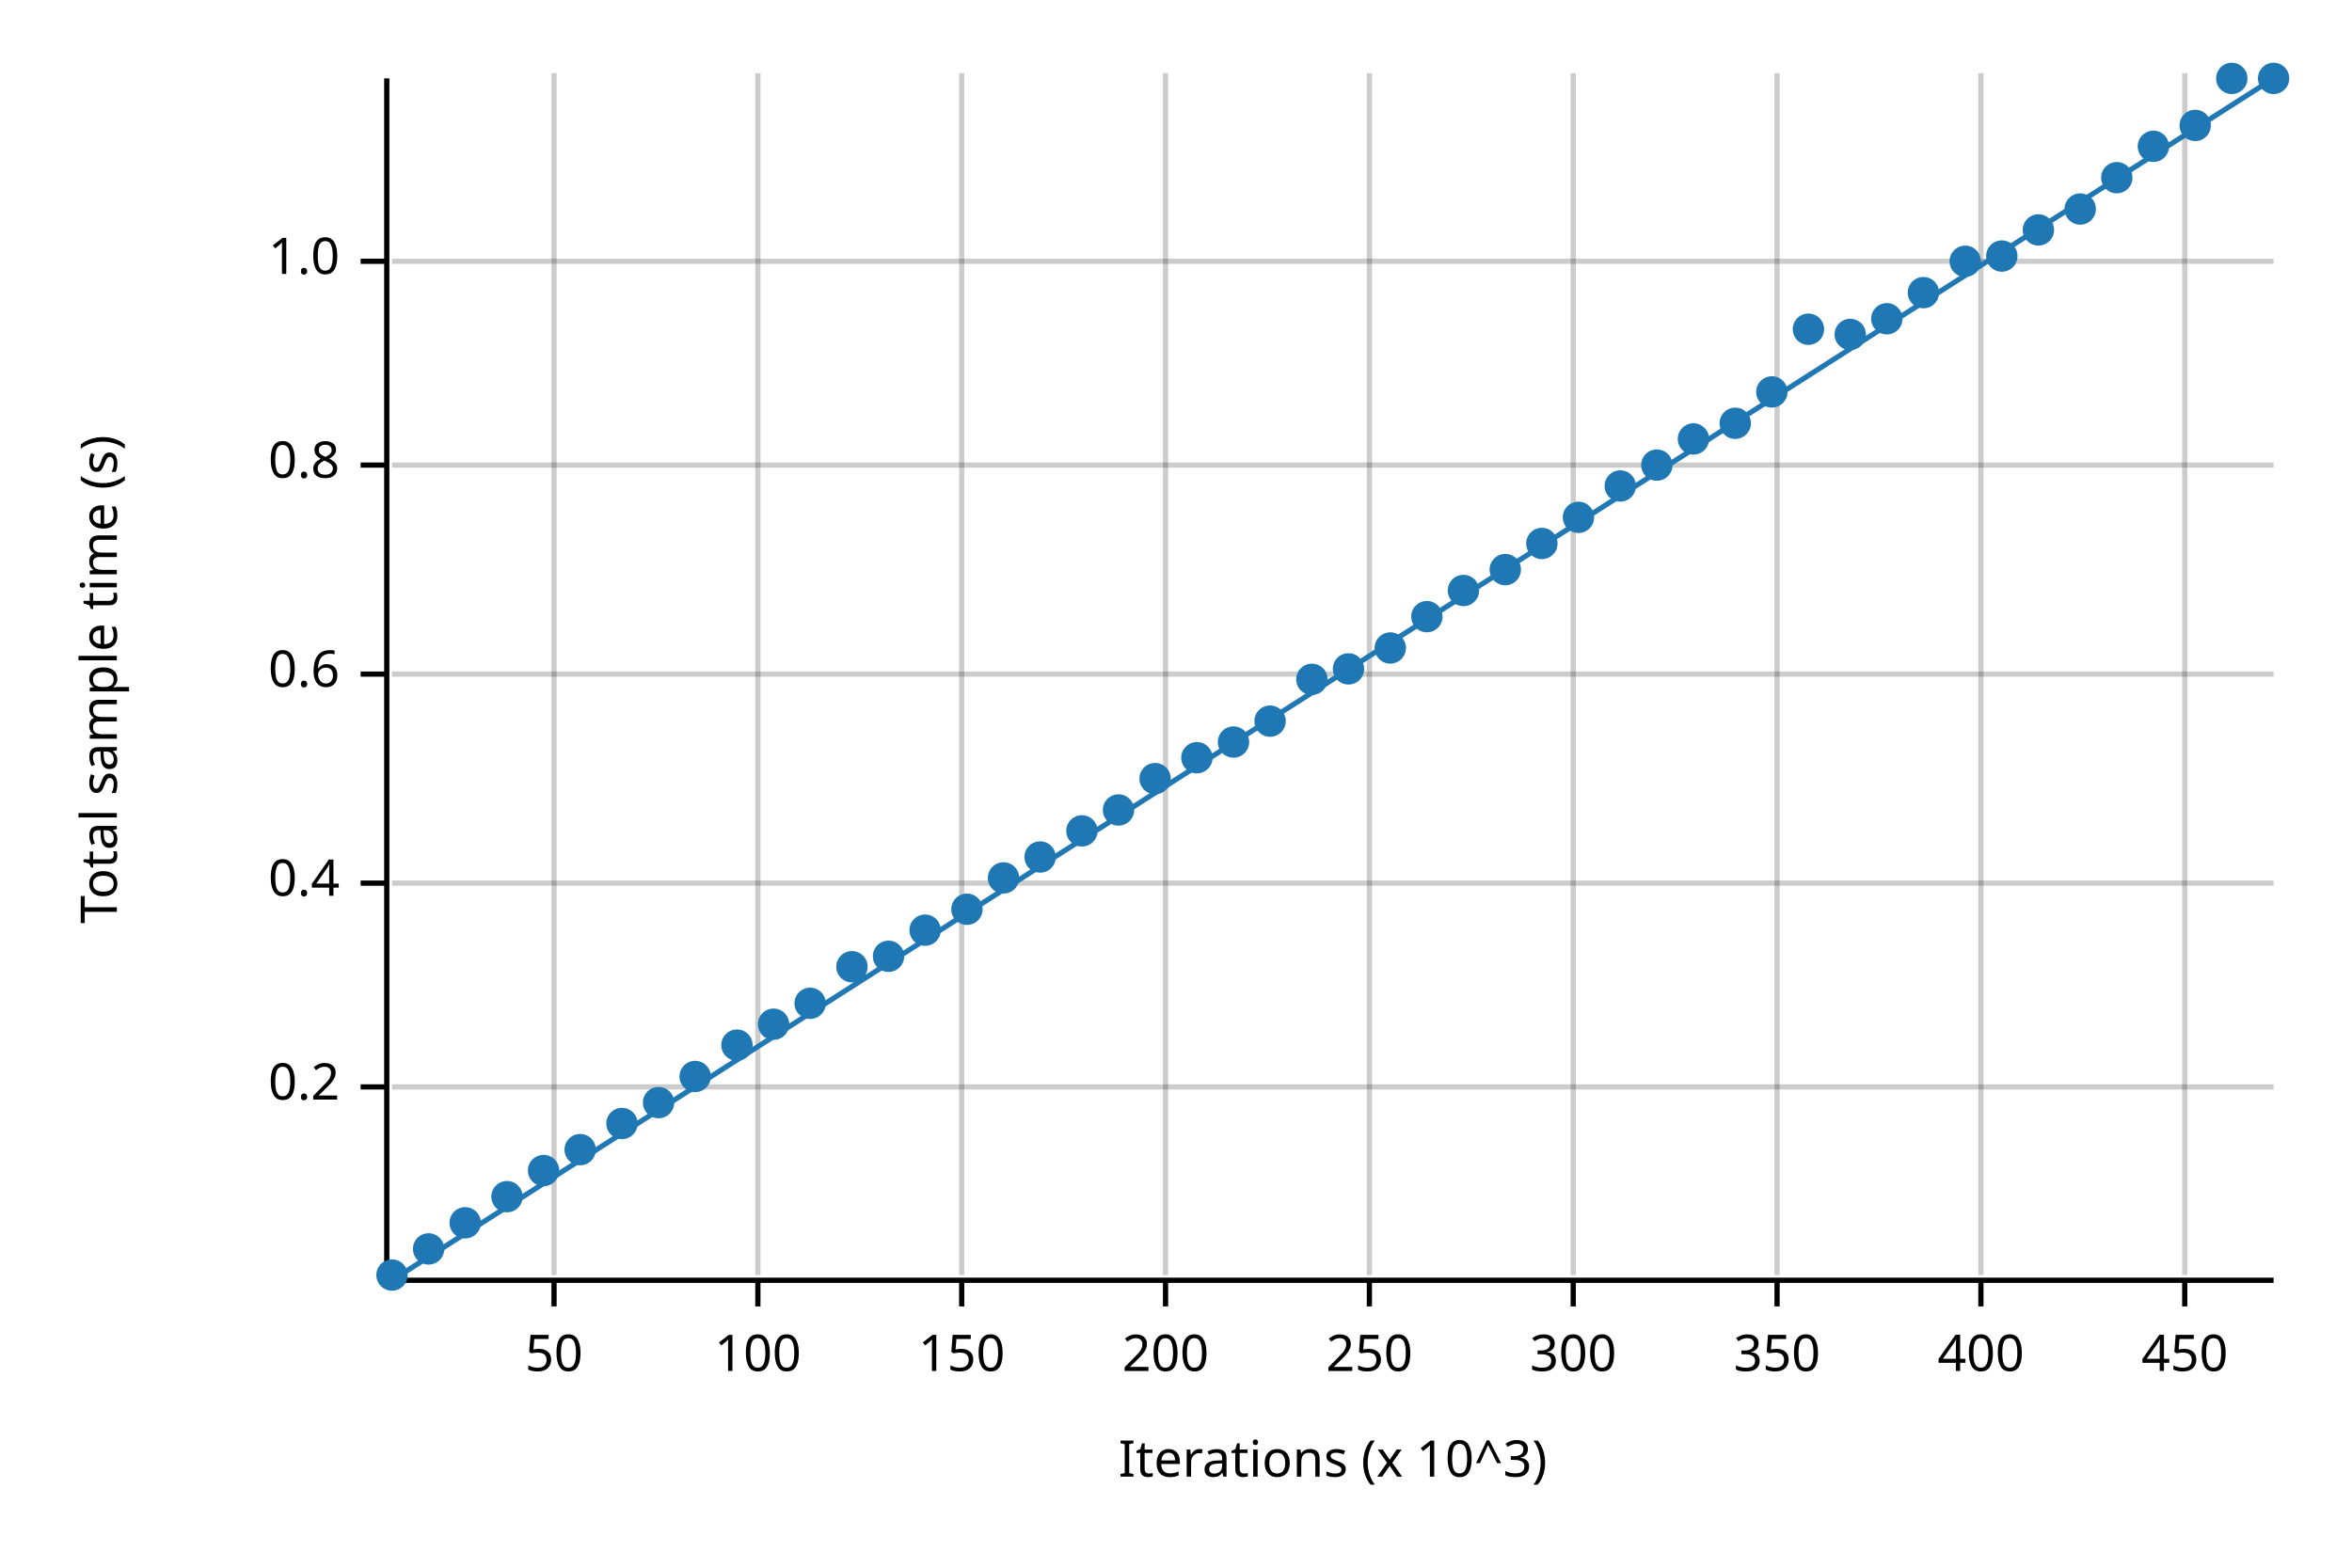
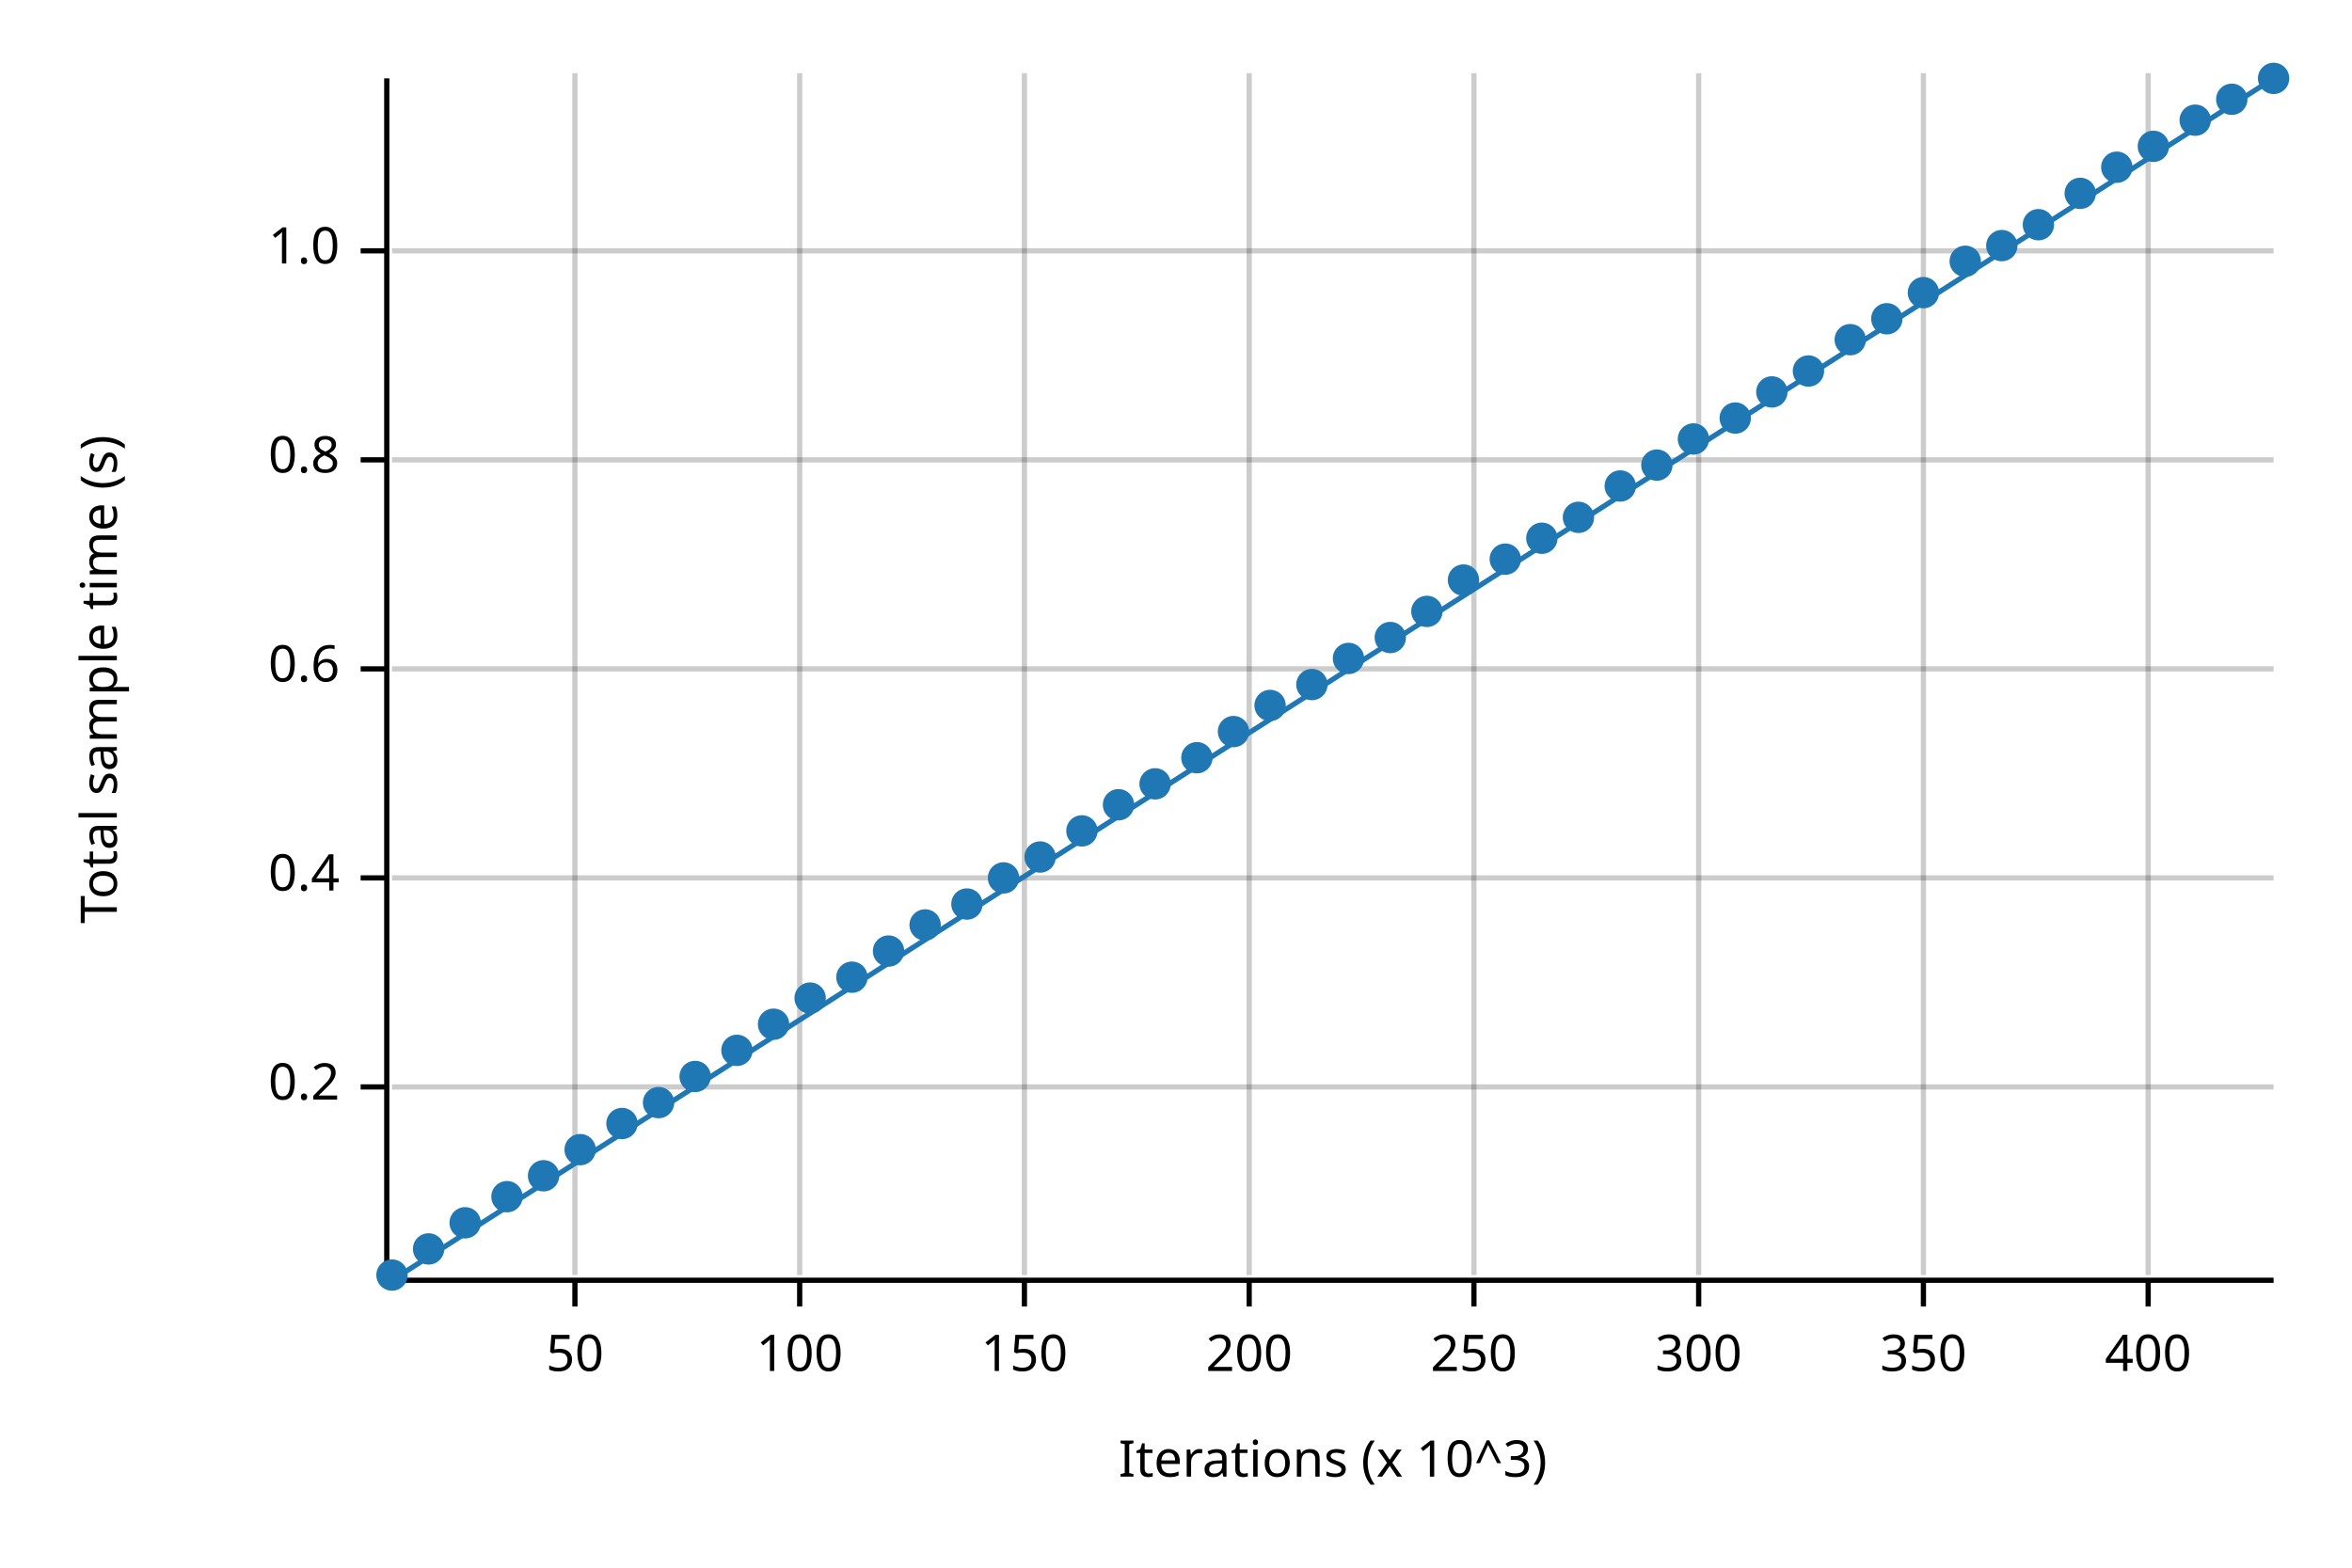
<svg xmlns="http://www.w3.org/2000/svg" width="450" height="300" viewBox="0 0 450 300">
  <text x="15" y="130" dy="0.76em" text-anchor="middle" font-family="sans-serif" font-size="9.677" opacity="1" fill="#000000" transform="rotate(270, 15, 130)">
Total sample time (s)
</text>
  <text x="255" y="285" dy="-0.5ex" text-anchor="middle" font-family="sans-serif" font-size="9.677" opacity="1" fill="#000000">
Iterations (x 10^3)
</text>
-   <line opacity="0.2" stroke="#000000" stroke-width="1" x1="106" y1="244" x2="106" y2="14" />
-   <line opacity="0.2" stroke="#000000" stroke-width="1" x1="145" y1="244" x2="145" y2="14" />
-   <line opacity="0.2" stroke="#000000" stroke-width="1" x1="184" y1="244" x2="184" y2="14" />
-   <line opacity="0.2" stroke="#000000" stroke-width="1" x1="223" y1="244" x2="223" y2="14" />
-   <line opacity="0.2" stroke="#000000" stroke-width="1" x1="262" y1="244" x2="262" y2="14" />
-   <line opacity="0.2" stroke="#000000" stroke-width="1" x1="301" y1="244" x2="301" y2="14" />
-   <line opacity="0.2" stroke="#000000" stroke-width="1" x1="340" y1="244" x2="340" y2="14" />
-   <line opacity="0.2" stroke="#000000" stroke-width="1" x1="379" y1="244" x2="379" y2="14" />
-   <line opacity="0.2" stroke="#000000" stroke-width="1" x1="418" y1="244" x2="418" y2="14" />
+   <line opacity="0.2" stroke="#000000" stroke-width="1" x1="110" y1="244" x2="110" y2="14" />
+   <line opacity="0.2" stroke="#000000" stroke-width="1" x1="153" y1="244" x2="153" y2="14" />
+   <line opacity="0.2" stroke="#000000" stroke-width="1" x1="196" y1="244" x2="196" y2="14" />
+   <line opacity="0.2" stroke="#000000" stroke-width="1" x1="239" y1="244" x2="239" y2="14" />
+   <line opacity="0.2" stroke="#000000" stroke-width="1" x1="282" y1="244" x2="282" y2="14" />
+   <line opacity="0.2" stroke="#000000" stroke-width="1" x1="325" y1="244" x2="325" y2="14" />
+   <line opacity="0.2" stroke="#000000" stroke-width="1" x1="368" y1="244" x2="368" y2="14" />
+   <line opacity="0.2" stroke="#000000" stroke-width="1" x1="411" y1="244" x2="411" y2="14" />
  <line opacity="0.2" stroke="#000000" stroke-width="1" x1="75" y1="208" x2="435" y2="208" />
-   <line opacity="0.2" stroke="#000000" stroke-width="1" x1="75" y1="169" x2="435" y2="169" />
-   <line opacity="0.2" stroke="#000000" stroke-width="1" x1="75" y1="129" x2="435" y2="129" />
-   <line opacity="0.2" stroke="#000000" stroke-width="1" x1="75" y1="89" x2="435" y2="89" />
-   <line opacity="0.2" stroke="#000000" stroke-width="1" x1="75" y1="50" x2="435" y2="50" />
+   <line opacity="0.2" stroke="#000000" stroke-width="1" x1="75" y1="168" x2="435" y2="168" />
+   <line opacity="0.2" stroke="#000000" stroke-width="1" x1="75" y1="128" x2="435" y2="128" />
+   <line opacity="0.2" stroke="#000000" stroke-width="1" x1="75" y1="88" x2="435" y2="88" />
+   <line opacity="0.2" stroke="#000000" stroke-width="1" x1="75" y1="48" x2="435" y2="48" />
  <polyline fill="none" opacity="1" stroke="#000000" stroke-width="1" points="74,15 74,245 " />
  <text x="65" y="208" dy="0.5ex" text-anchor="end" font-family="sans-serif" font-size="9.677" opacity="1" fill="#000000">
0.2
</text>
  <polyline fill="none" opacity="1" stroke="#000000" stroke-width="1" points="69,208 74,208 " />
-   <text x="65" y="169" dy="0.5ex" text-anchor="end" font-family="sans-serif" font-size="9.677" opacity="1" fill="#000000">
+   <text x="65" y="168" dy="0.5ex" text-anchor="end" font-family="sans-serif" font-size="9.677" opacity="1" fill="#000000">
0.4
</text>
-   <polyline fill="none" opacity="1" stroke="#000000" stroke-width="1" points="69,169 74,169 " />
-   <text x="65" y="129" dy="0.5ex" text-anchor="end" font-family="sans-serif" font-size="9.677" opacity="1" fill="#000000">
+   <polyline fill="none" opacity="1" stroke="#000000" stroke-width="1" points="69,168 74,168 " />
+   <text x="65" y="128" dy="0.5ex" text-anchor="end" font-family="sans-serif" font-size="9.677" opacity="1" fill="#000000">
0.6
</text>
-   <polyline fill="none" opacity="1" stroke="#000000" stroke-width="1" points="69,129 74,129 " />
-   <text x="65" y="89" dy="0.5ex" text-anchor="end" font-family="sans-serif" font-size="9.677" opacity="1" fill="#000000">
+   <polyline fill="none" opacity="1" stroke="#000000" stroke-width="1" points="69,128 74,128 " />
+   <text x="65" y="88" dy="0.5ex" text-anchor="end" font-family="sans-serif" font-size="9.677" opacity="1" fill="#000000">
0.8
</text>
-   <polyline fill="none" opacity="1" stroke="#000000" stroke-width="1" points="69,89 74,89 " />
-   <text x="65" y="50" dy="0.5ex" text-anchor="end" font-family="sans-serif" font-size="9.677" opacity="1" fill="#000000">
+   <polyline fill="none" opacity="1" stroke="#000000" stroke-width="1" points="69,88 74,88 " />
+   <text x="65" y="48" dy="0.5ex" text-anchor="end" font-family="sans-serif" font-size="9.677" opacity="1" fill="#000000">
1.0
</text>
-   <polyline fill="none" opacity="1" stroke="#000000" stroke-width="1" points="69,50 74,50 " />
+   <polyline fill="none" opacity="1" stroke="#000000" stroke-width="1" points="69,48 74,48 " />
  <polyline fill="none" opacity="1" stroke="#000000" stroke-width="1" points="75,245 435,245 " />
-   <text x="106" y="255" dy="0.76em" text-anchor="middle" font-family="sans-serif" font-size="9.677" opacity="1" fill="#000000">
+   <text x="110" y="255" dy="0.76em" text-anchor="middle" font-family="sans-serif" font-size="9.677" opacity="1" fill="#000000">
50
</text>
-   <polyline fill="none" opacity="1" stroke="#000000" stroke-width="1" points="106,245 106,250 " />
-   <text x="145" y="255" dy="0.76em" text-anchor="middle" font-family="sans-serif" font-size="9.677" opacity="1" fill="#000000">
+   <polyline fill="none" opacity="1" stroke="#000000" stroke-width="1" points="110,245 110,250 " />
+   <text x="153" y="255" dy="0.76em" text-anchor="middle" font-family="sans-serif" font-size="9.677" opacity="1" fill="#000000">
100
</text>
-   <polyline fill="none" opacity="1" stroke="#000000" stroke-width="1" points="145,245 145,250 " />
-   <text x="184" y="255" dy="0.76em" text-anchor="middle" font-family="sans-serif" font-size="9.677" opacity="1" fill="#000000">
+   <polyline fill="none" opacity="1" stroke="#000000" stroke-width="1" points="153,245 153,250 " />
+   <text x="196" y="255" dy="0.76em" text-anchor="middle" font-family="sans-serif" font-size="9.677" opacity="1" fill="#000000">
150
</text>
-   <polyline fill="none" opacity="1" stroke="#000000" stroke-width="1" points="184,245 184,250 " />
-   <text x="223" y="255" dy="0.76em" text-anchor="middle" font-family="sans-serif" font-size="9.677" opacity="1" fill="#000000">
+   <polyline fill="none" opacity="1" stroke="#000000" stroke-width="1" points="196,245 196,250 " />
+   <text x="239" y="255" dy="0.76em" text-anchor="middle" font-family="sans-serif" font-size="9.677" opacity="1" fill="#000000">
200
</text>
-   <polyline fill="none" opacity="1" stroke="#000000" stroke-width="1" points="223,245 223,250 " />
-   <text x="262" y="255" dy="0.76em" text-anchor="middle" font-family="sans-serif" font-size="9.677" opacity="1" fill="#000000">
+   <polyline fill="none" opacity="1" stroke="#000000" stroke-width="1" points="239,245 239,250 " />
+   <text x="282" y="255" dy="0.76em" text-anchor="middle" font-family="sans-serif" font-size="9.677" opacity="1" fill="#000000">
250
</text>
-   <polyline fill="none" opacity="1" stroke="#000000" stroke-width="1" points="262,245 262,250 " />
-   <text x="301" y="255" dy="0.76em" text-anchor="middle" font-family="sans-serif" font-size="9.677" opacity="1" fill="#000000">
+   <polyline fill="none" opacity="1" stroke="#000000" stroke-width="1" points="282,245 282,250 " />
+   <text x="325" y="255" dy="0.76em" text-anchor="middle" font-family="sans-serif" font-size="9.677" opacity="1" fill="#000000">
300
</text>
-   <polyline fill="none" opacity="1" stroke="#000000" stroke-width="1" points="301,245 301,250 " />
-   <text x="340" y="255" dy="0.76em" text-anchor="middle" font-family="sans-serif" font-size="9.677" opacity="1" fill="#000000">
+   <polyline fill="none" opacity="1" stroke="#000000" stroke-width="1" points="325,245 325,250 " />
+   <text x="368" y="255" dy="0.76em" text-anchor="middle" font-family="sans-serif" font-size="9.677" opacity="1" fill="#000000">
350
</text>
-   <polyline fill="none" opacity="1" stroke="#000000" stroke-width="1" points="340,245 340,250 " />
-   <text x="379" y="255" dy="0.76em" text-anchor="middle" font-family="sans-serif" font-size="9.677" opacity="1" fill="#000000">
+   <polyline fill="none" opacity="1" stroke="#000000" stroke-width="1" points="368,245 368,250 " />
+   <text x="411" y="255" dy="0.76em" text-anchor="middle" font-family="sans-serif" font-size="9.677" opacity="1" fill="#000000">
400
</text>
-   <polyline fill="none" opacity="1" stroke="#000000" stroke-width="1" points="379,245 379,250 " />
-   <text x="418" y="255" dy="0.76em" text-anchor="middle" font-family="sans-serif" font-size="9.677" opacity="1" fill="#000000">
- 450
- </text>
-   <polyline fill="none" opacity="1" stroke="#000000" stroke-width="1" points="418,245 418,250 " />
+   <polyline fill="none" opacity="1" stroke="#000000" stroke-width="1" points="411,245 411,250 " />
  <circle cx="75" cy="244" r="3" opacity="1" fill="#1F78B4" stroke="none" stroke-width="1" />
  <circle cx="82" cy="239" r="3" opacity="1" fill="#1F78B4" stroke="none" stroke-width="1" />
  <circle cx="89" cy="234" r="3" opacity="1" fill="#1F78B4" stroke="none" stroke-width="1" />
  <circle cx="97" cy="229" r="3" opacity="1" fill="#1F78B4" stroke="none" stroke-width="1" />
-   <circle cx="104" cy="224" r="3" opacity="1" fill="#1F78B4" stroke="none" stroke-width="1" />
+   <circle cx="104" cy="225" r="3" opacity="1" fill="#1F78B4" stroke="none" stroke-width="1" />
  <circle cx="111" cy="220" r="3" opacity="1" fill="#1F78B4" stroke="none" stroke-width="1" />
  <circle cx="119" cy="215" r="3" opacity="1" fill="#1F78B4" stroke="none" stroke-width="1" />
  <circle cx="126" cy="211" r="3" opacity="1" fill="#1F78B4" stroke="none" stroke-width="1" />
  <circle cx="133" cy="206" r="3" opacity="1" fill="#1F78B4" stroke="none" stroke-width="1" />
-   <circle cx="141" cy="200" r="3" opacity="1" fill="#1F78B4" stroke="none" stroke-width="1" />
+   <circle cx="141" cy="201" r="3" opacity="1" fill="#1F78B4" stroke="none" stroke-width="1" />
  <circle cx="148" cy="196" r="3" opacity="1" fill="#1F78B4" stroke="none" stroke-width="1" />
-   <circle cx="155" cy="192" r="3" opacity="1" fill="#1F78B4" stroke="none" stroke-width="1" />
-   <circle cx="163" cy="185" r="3" opacity="1" fill="#1F78B4" stroke="none" stroke-width="1" />
-   <circle cx="170" cy="183" r="3" opacity="1" fill="#1F78B4" stroke="none" stroke-width="1" />
-   <circle cx="177" cy="178" r="3" opacity="1" fill="#1F78B4" stroke="none" stroke-width="1" />
-   <circle cx="185" cy="174" r="3" opacity="1" fill="#1F78B4" stroke="none" stroke-width="1" />
+   <circle cx="155" cy="191" r="3" opacity="1" fill="#1F78B4" stroke="none" stroke-width="1" />
+   <circle cx="163" cy="187" r="3" opacity="1" fill="#1F78B4" stroke="none" stroke-width="1" />
+   <circle cx="170" cy="182" r="3" opacity="1" fill="#1F78B4" stroke="none" stroke-width="1" />
+   <circle cx="177" cy="177" r="3" opacity="1" fill="#1F78B4" stroke="none" stroke-width="1" />
+   <circle cx="185" cy="173" r="3" opacity="1" fill="#1F78B4" stroke="none" stroke-width="1" />
  <circle cx="192" cy="168" r="3" opacity="1" fill="#1F78B4" stroke="none" stroke-width="1" />
  <circle cx="199" cy="164" r="3" opacity="1" fill="#1F78B4" stroke="none" stroke-width="1" />
  <circle cx="207" cy="159" r="3" opacity="1" fill="#1F78B4" stroke="none" stroke-width="1" />
-   <circle cx="214" cy="155" r="3" opacity="1" fill="#1F78B4" stroke="none" stroke-width="1" />
-   <circle cx="221" cy="149" r="3" opacity="1" fill="#1F78B4" stroke="none" stroke-width="1" />
+   <circle cx="214" cy="154" r="3" opacity="1" fill="#1F78B4" stroke="none" stroke-width="1" />
+   <circle cx="221" cy="150" r="3" opacity="1" fill="#1F78B4" stroke="none" stroke-width="1" />
  <circle cx="229" cy="145" r="3" opacity="1" fill="#1F78B4" stroke="none" stroke-width="1" />
-   <circle cx="236" cy="142" r="3" opacity="1" fill="#1F78B4" stroke="none" stroke-width="1" />
-   <circle cx="243" cy="138" r="3" opacity="1" fill="#1F78B4" stroke="none" stroke-width="1" />
-   <circle cx="251" cy="130" r="3" opacity="1" fill="#1F78B4" stroke="none" stroke-width="1" />
-   <circle cx="258" cy="128" r="3" opacity="1" fill="#1F78B4" stroke="none" stroke-width="1" />
-   <circle cx="266" cy="124" r="3" opacity="1" fill="#1F78B4" stroke="none" stroke-width="1" />
-   <circle cx="273" cy="118" r="3" opacity="1" fill="#1F78B4" stroke="none" stroke-width="1" />
-   <circle cx="280" cy="113" r="3" opacity="1" fill="#1F78B4" stroke="none" stroke-width="1" />
-   <circle cx="288" cy="109" r="3" opacity="1" fill="#1F78B4" stroke="none" stroke-width="1" />
-   <circle cx="295" cy="104" r="3" opacity="1" fill="#1F78B4" stroke="none" stroke-width="1" />
+   <circle cx="236" cy="140" r="3" opacity="1" fill="#1F78B4" stroke="none" stroke-width="1" />
+   <circle cx="243" cy="135" r="3" opacity="1" fill="#1F78B4" stroke="none" stroke-width="1" />
+   <circle cx="251" cy="131" r="3" opacity="1" fill="#1F78B4" stroke="none" stroke-width="1" />
+   <circle cx="258" cy="126" r="3" opacity="1" fill="#1F78B4" stroke="none" stroke-width="1" />
+   <circle cx="266" cy="122" r="3" opacity="1" fill="#1F78B4" stroke="none" stroke-width="1" />
+   <circle cx="273" cy="117" r="3" opacity="1" fill="#1F78B4" stroke="none" stroke-width="1" />
+   <circle cx="280" cy="111" r="3" opacity="1" fill="#1F78B4" stroke="none" stroke-width="1" />
+   <circle cx="288" cy="107" r="3" opacity="1" fill="#1F78B4" stroke="none" stroke-width="1" />
+   <circle cx="295" cy="103" r="3" opacity="1" fill="#1F78B4" stroke="none" stroke-width="1" />
  <circle cx="302" cy="99" r="3" opacity="1" fill="#1F78B4" stroke="none" stroke-width="1" />
  <circle cx="310" cy="93" r="3" opacity="1" fill="#1F78B4" stroke="none" stroke-width="1" />
  <circle cx="317" cy="89" r="3" opacity="1" fill="#1F78B4" stroke="none" stroke-width="1" />
  <circle cx="324" cy="84" r="3" opacity="1" fill="#1F78B4" stroke="none" stroke-width="1" />
-   <circle cx="332" cy="81" r="3" opacity="1" fill="#1F78B4" stroke="none" stroke-width="1" />
+   <circle cx="332" cy="80" r="3" opacity="1" fill="#1F78B4" stroke="none" stroke-width="1" />
  <circle cx="339" cy="75" r="3" opacity="1" fill="#1F78B4" stroke="none" stroke-width="1" />
-   <circle cx="346" cy="63" r="3" opacity="1" fill="#1F78B4" stroke="none" stroke-width="1" />
-   <circle cx="354" cy="64" r="3" opacity="1" fill="#1F78B4" stroke="none" stroke-width="1" />
+   <circle cx="346" cy="71" r="3" opacity="1" fill="#1F78B4" stroke="none" stroke-width="1" />
+   <circle cx="354" cy="65" r="3" opacity="1" fill="#1F78B4" stroke="none" stroke-width="1" />
  <circle cx="361" cy="61" r="3" opacity="1" fill="#1F78B4" stroke="none" stroke-width="1" />
  <circle cx="368" cy="56" r="3" opacity="1" fill="#1F78B4" stroke="none" stroke-width="1" />
  <circle cx="376" cy="50" r="3" opacity="1" fill="#1F78B4" stroke="none" stroke-width="1" />
-   <circle cx="383" cy="49" r="3" opacity="1" fill="#1F78B4" stroke="none" stroke-width="1" />
-   <circle cx="390" cy="44" r="3" opacity="1" fill="#1F78B4" stroke="none" stroke-width="1" />
-   <circle cx="398" cy="40" r="3" opacity="1" fill="#1F78B4" stroke="none" stroke-width="1" />
-   <circle cx="405" cy="34" r="3" opacity="1" fill="#1F78B4" stroke="none" stroke-width="1" />
+   <circle cx="383" cy="47" r="3" opacity="1" fill="#1F78B4" stroke="none" stroke-width="1" />
+   <circle cx="390" cy="43" r="3" opacity="1" fill="#1F78B4" stroke="none" stroke-width="1" />
+   <circle cx="398" cy="37" r="3" opacity="1" fill="#1F78B4" stroke="none" stroke-width="1" />
+   <circle cx="405" cy="32" r="3" opacity="1" fill="#1F78B4" stroke="none" stroke-width="1" />
  <circle cx="412" cy="28" r="3" opacity="1" fill="#1F78B4" stroke="none" stroke-width="1" />
-   <circle cx="420" cy="24" r="3" opacity="1" fill="#1F78B4" stroke="none" stroke-width="1" />
-   <circle cx="427" cy="15" r="3" opacity="1" fill="#1F78B4" stroke="none" stroke-width="1" />
+   <circle cx="420" cy="23" r="3" opacity="1" fill="#1F78B4" stroke="none" stroke-width="1" />
+   <circle cx="427" cy="19" r="3" opacity="1" fill="#1F78B4" stroke="none" stroke-width="1" />
  <circle cx="435" cy="15" r="3" opacity="1" fill="#1F78B4" stroke="none" stroke-width="1" />
  <polyline fill="none" opacity="1" stroke="#1F78B4" stroke-width="1" points="75,245 435,15 " />
  <polygon opacity="0.25" fill="#1F78B4" points="75,245 435,15 435,15 " />
</svg>
